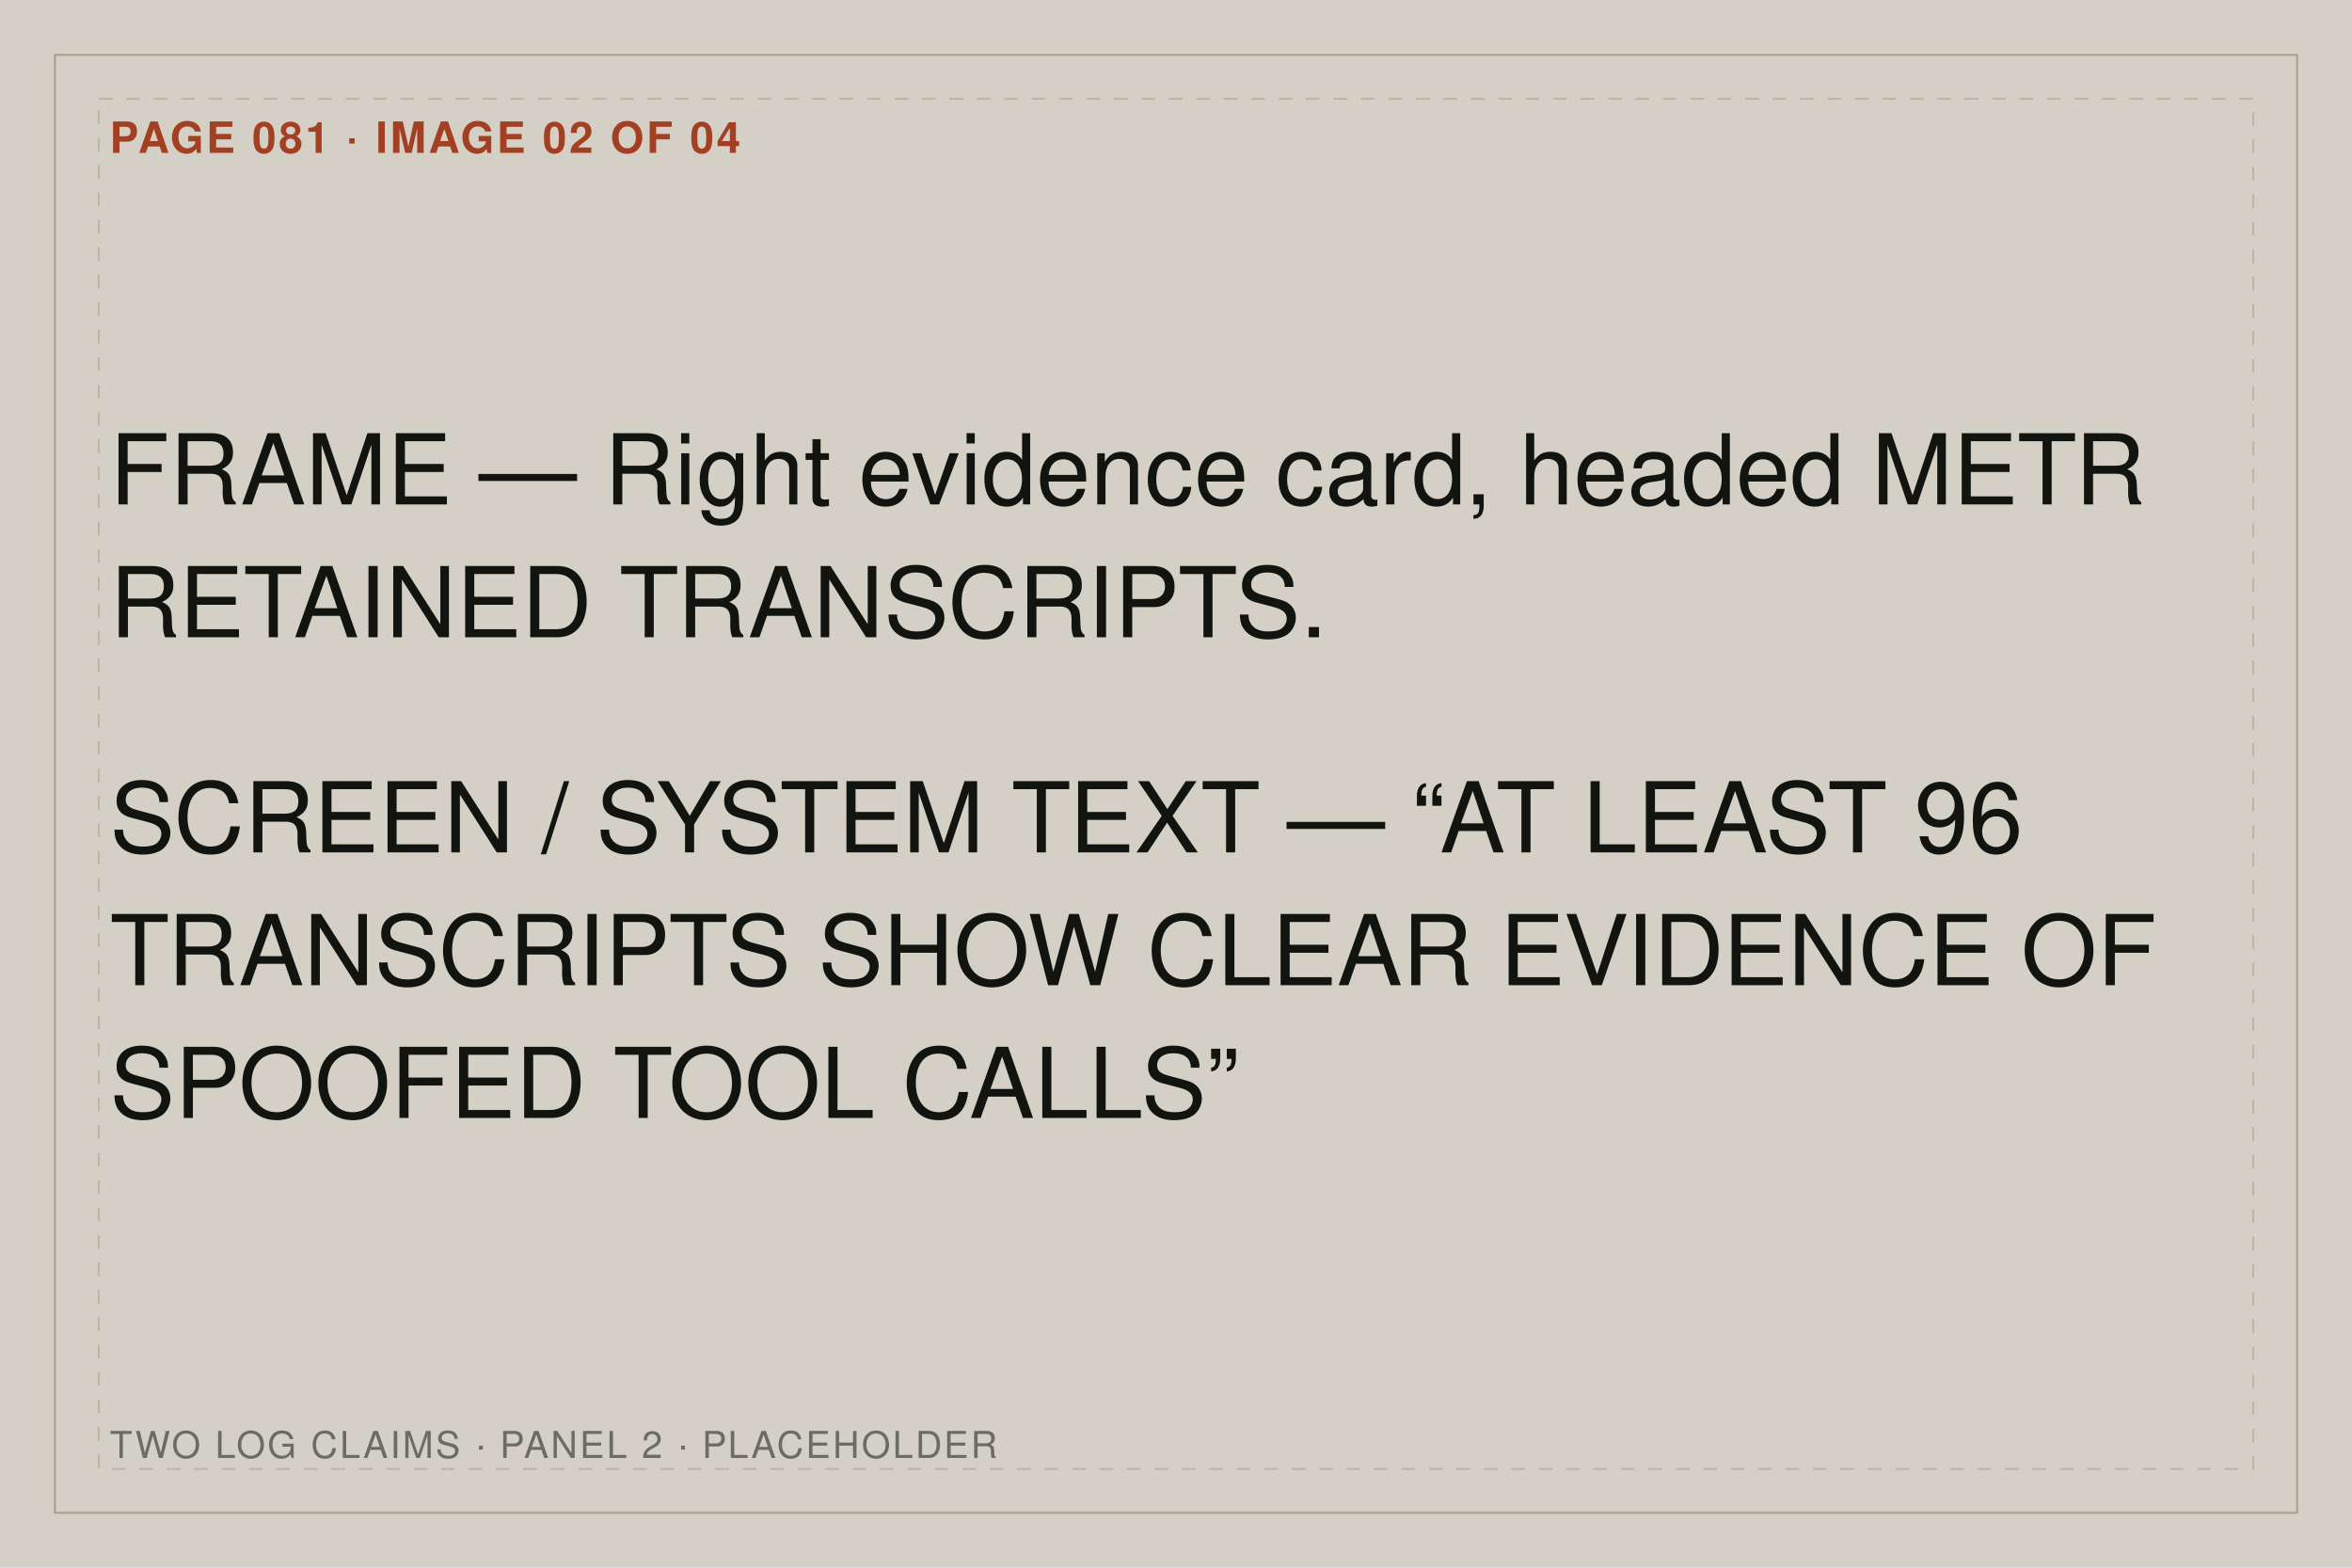
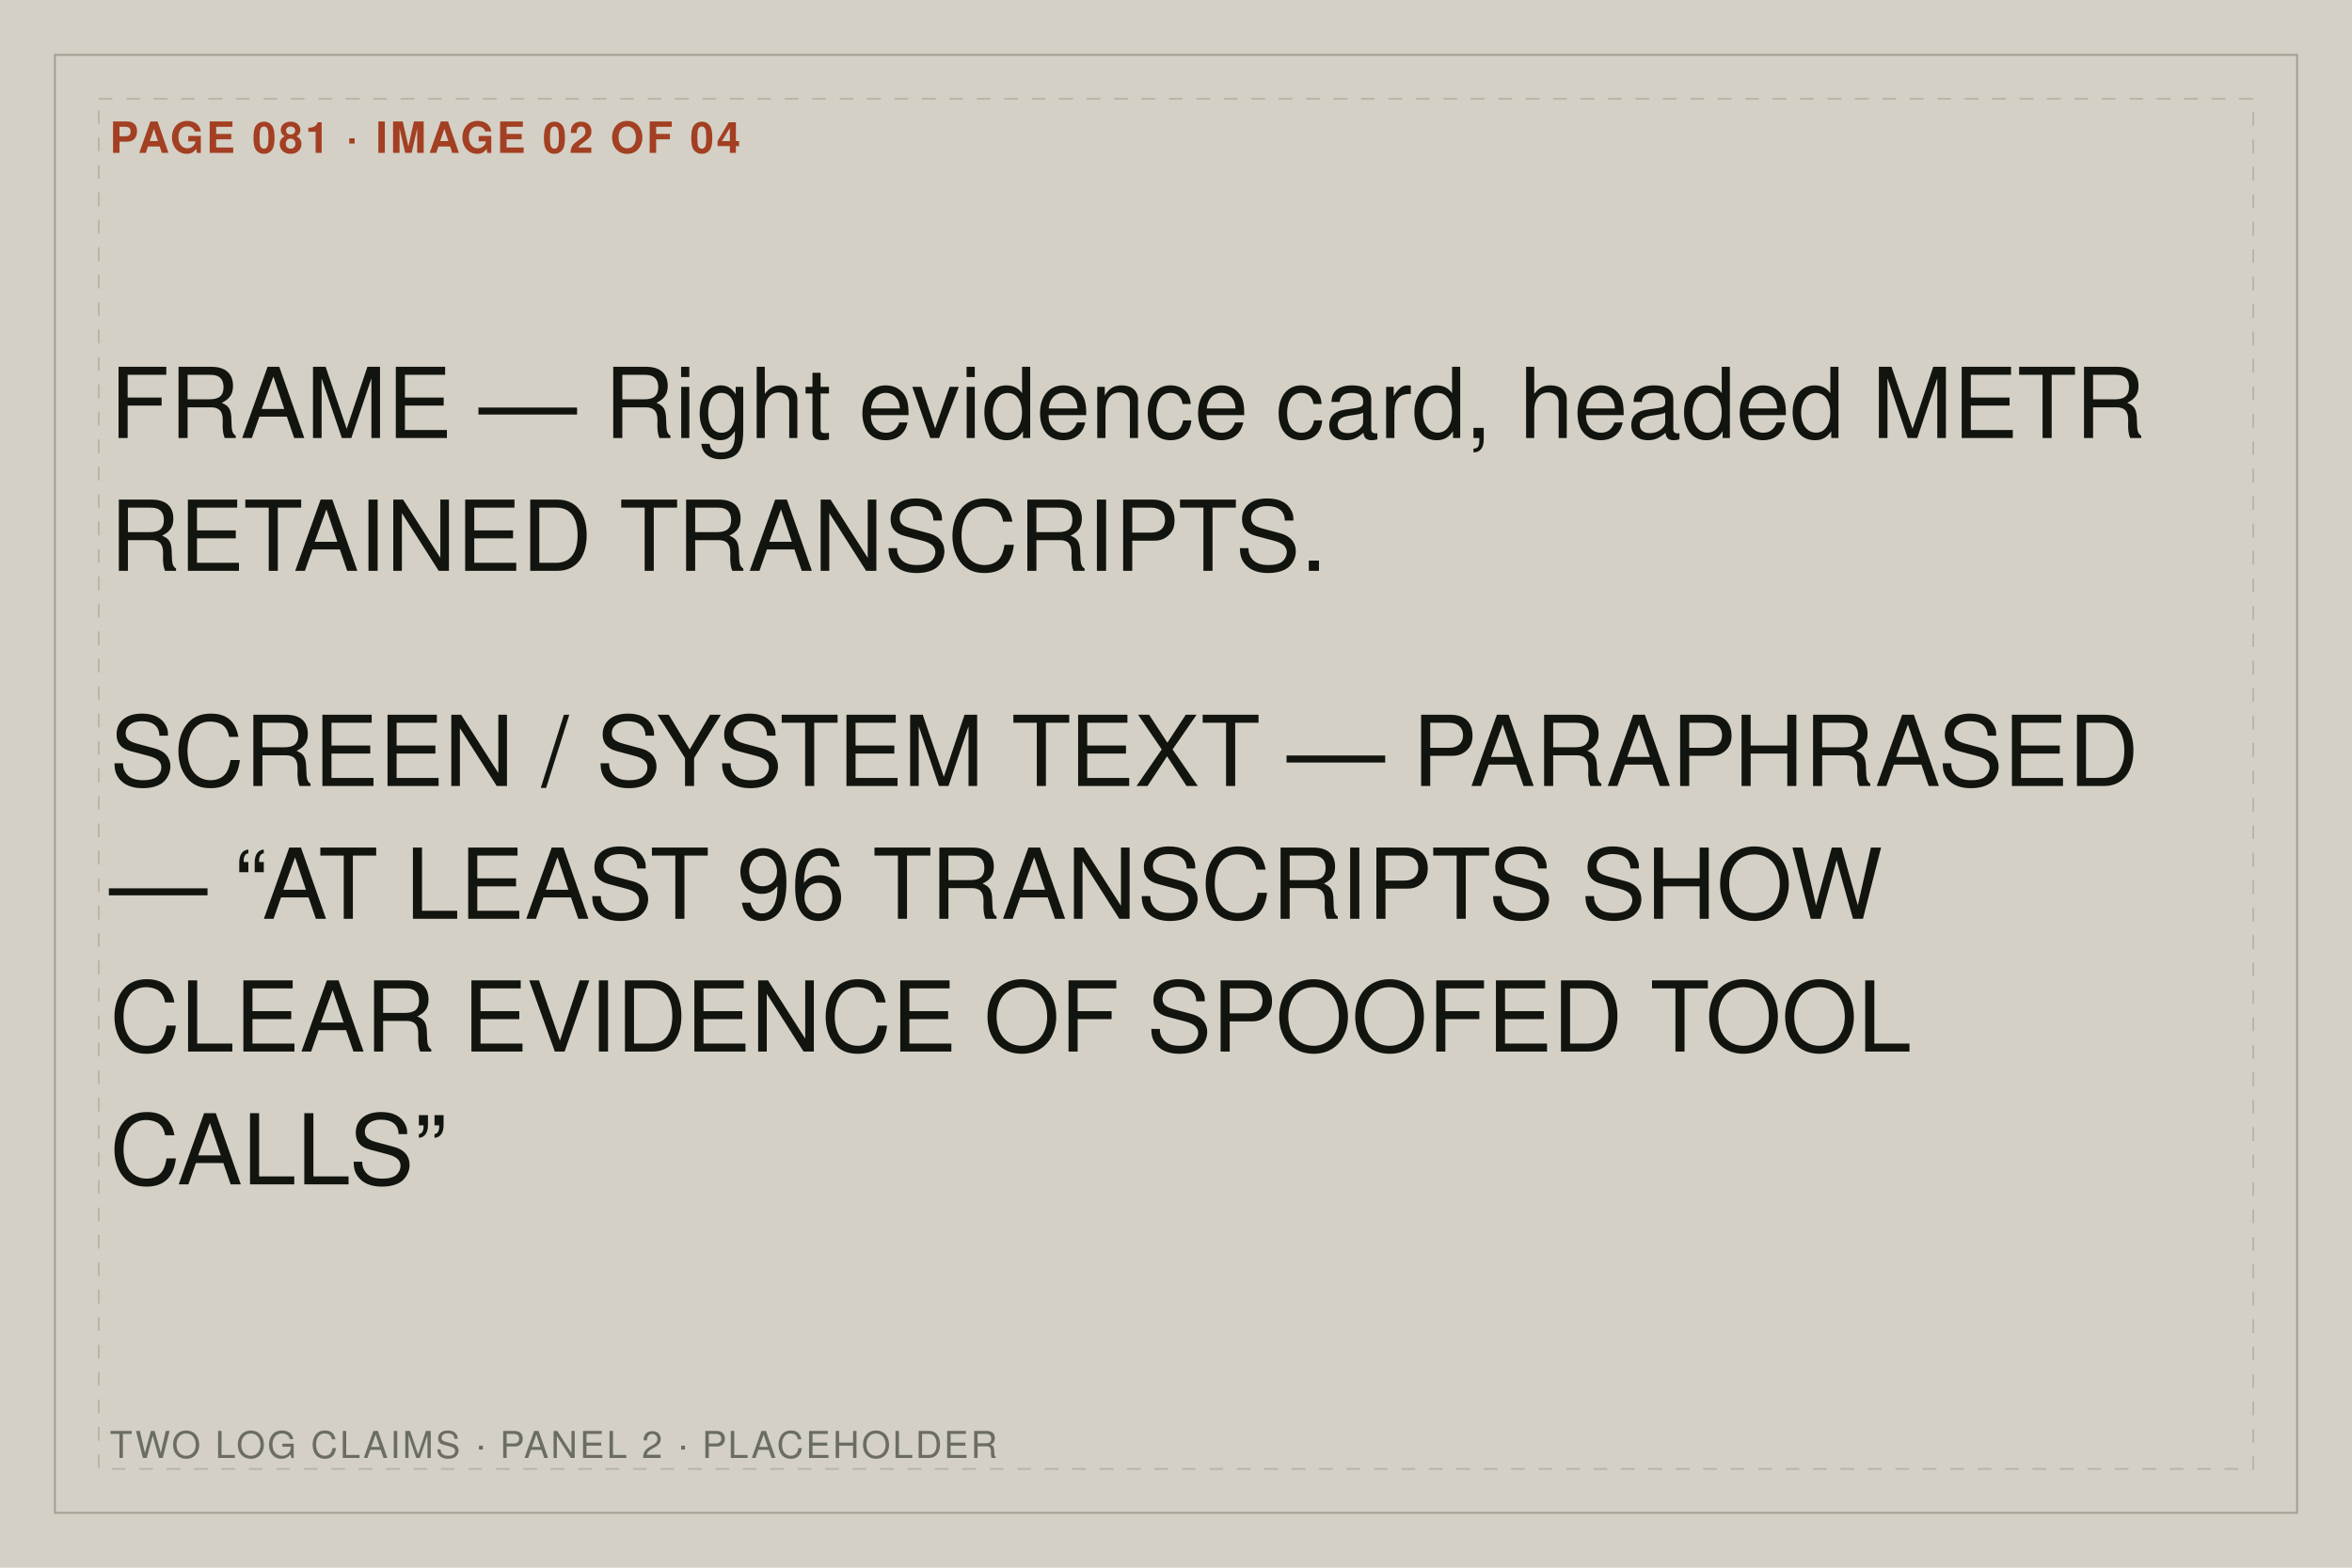
<svg xmlns="http://www.w3.org/2000/svg" width="1200" height="800" viewBox="0 0 1200 800" role="img" aria-labelledby="title">
  <rect width="1200" height="800" fill="#d4d0c5" />
  <rect x="28" y="28" width="1144" height="744" fill="none" stroke="#a4a094" stroke-width="1" />
  <rect x="50.4" y="50.4" width="1099.2" height="699.2" fill="none" stroke="#a4a094" stroke-width="1" stroke-dasharray="7 7" opacity="0.55" />
  <g font-family="Helvetica, Arial, 'Liberation Sans', 'Nimbus Sans', sans-serif">
    <text x="56" y="78" font-size="22" font-weight="700" letter-spacing="1.32" fill="#a33f22">PAGE 081 · IMAGE 02 OF 04</text>
    <text font-size="49.83" fill="#12140f" text-anchor="start" xml:space="preserve">
-       <tspan x="56" y="257.4">FRAME — Right evidence card, headed METR</tspan>
-       <tspan x="56" y="325.17">RETAINED TRANSCRIPTS.</tspan>
-       <tspan x="56" y="434.96">SCREEN / SYSTEM TEXT — “AT LEAST 96</tspan>
-       <tspan x="56" y="502.74">TRANSCRIPTS SHOW CLEAR EVIDENCE OF</tspan>
-       <tspan x="56" y="570.51">SPOOFED TOOL CALLS”</tspan>
+       <tspan x="56" y="223.51">FRAME — Right evidence card, headed METR</tspan>
+       <tspan x="56" y="291.28">RETAINED TRANSCRIPTS.</tspan>
+       <tspan x="56" y="401.08">SCREEN / SYSTEM TEXT — PARAPHRASED</tspan>
+       <tspan x="56" y="468.85">— “AT LEAST 96 TRANSCRIPTS SHOW</tspan>
+       <tspan x="56" y="536.62">CLEAR EVIDENCE OF SPOOFED TOOL</tspan>
+       <tspan x="56" y="604.4">CALLS”</tspan>
    </text>
    <text x="56" y="744" font-size="18.92" letter-spacing="1.1" fill="#6b6d63">TWO LOG CLAIMS · PANEL 2 · PLACEHOLDER</text>
  </g>
</svg>
